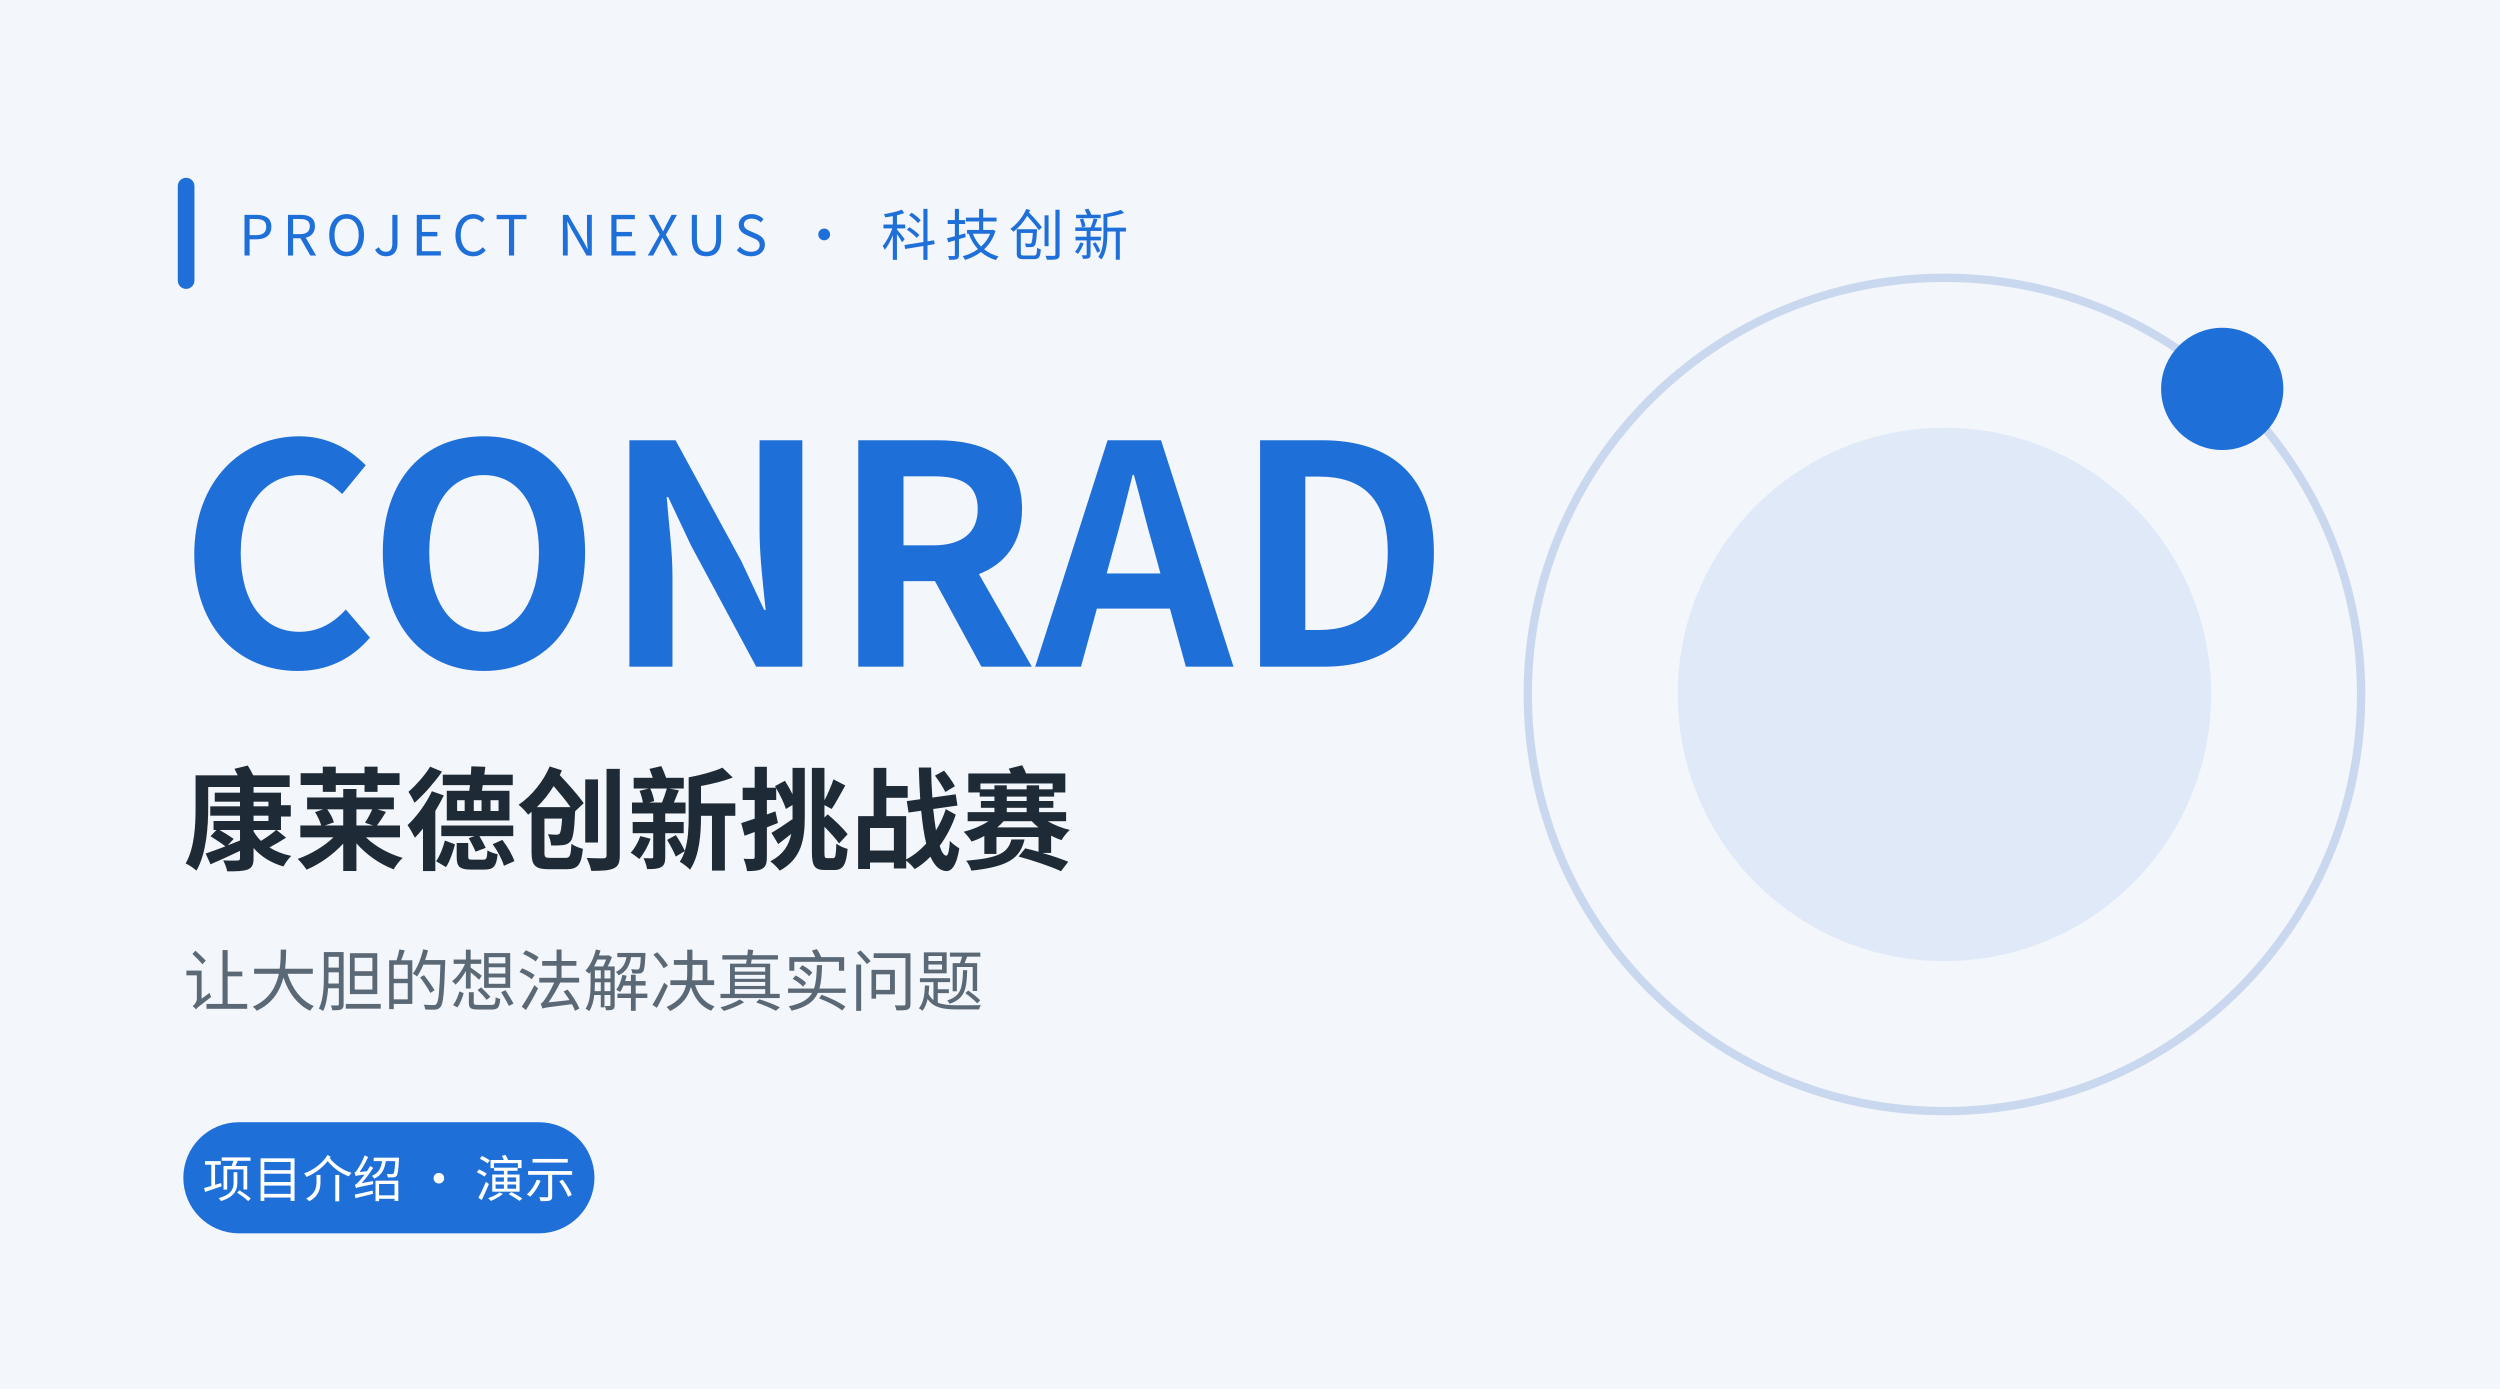
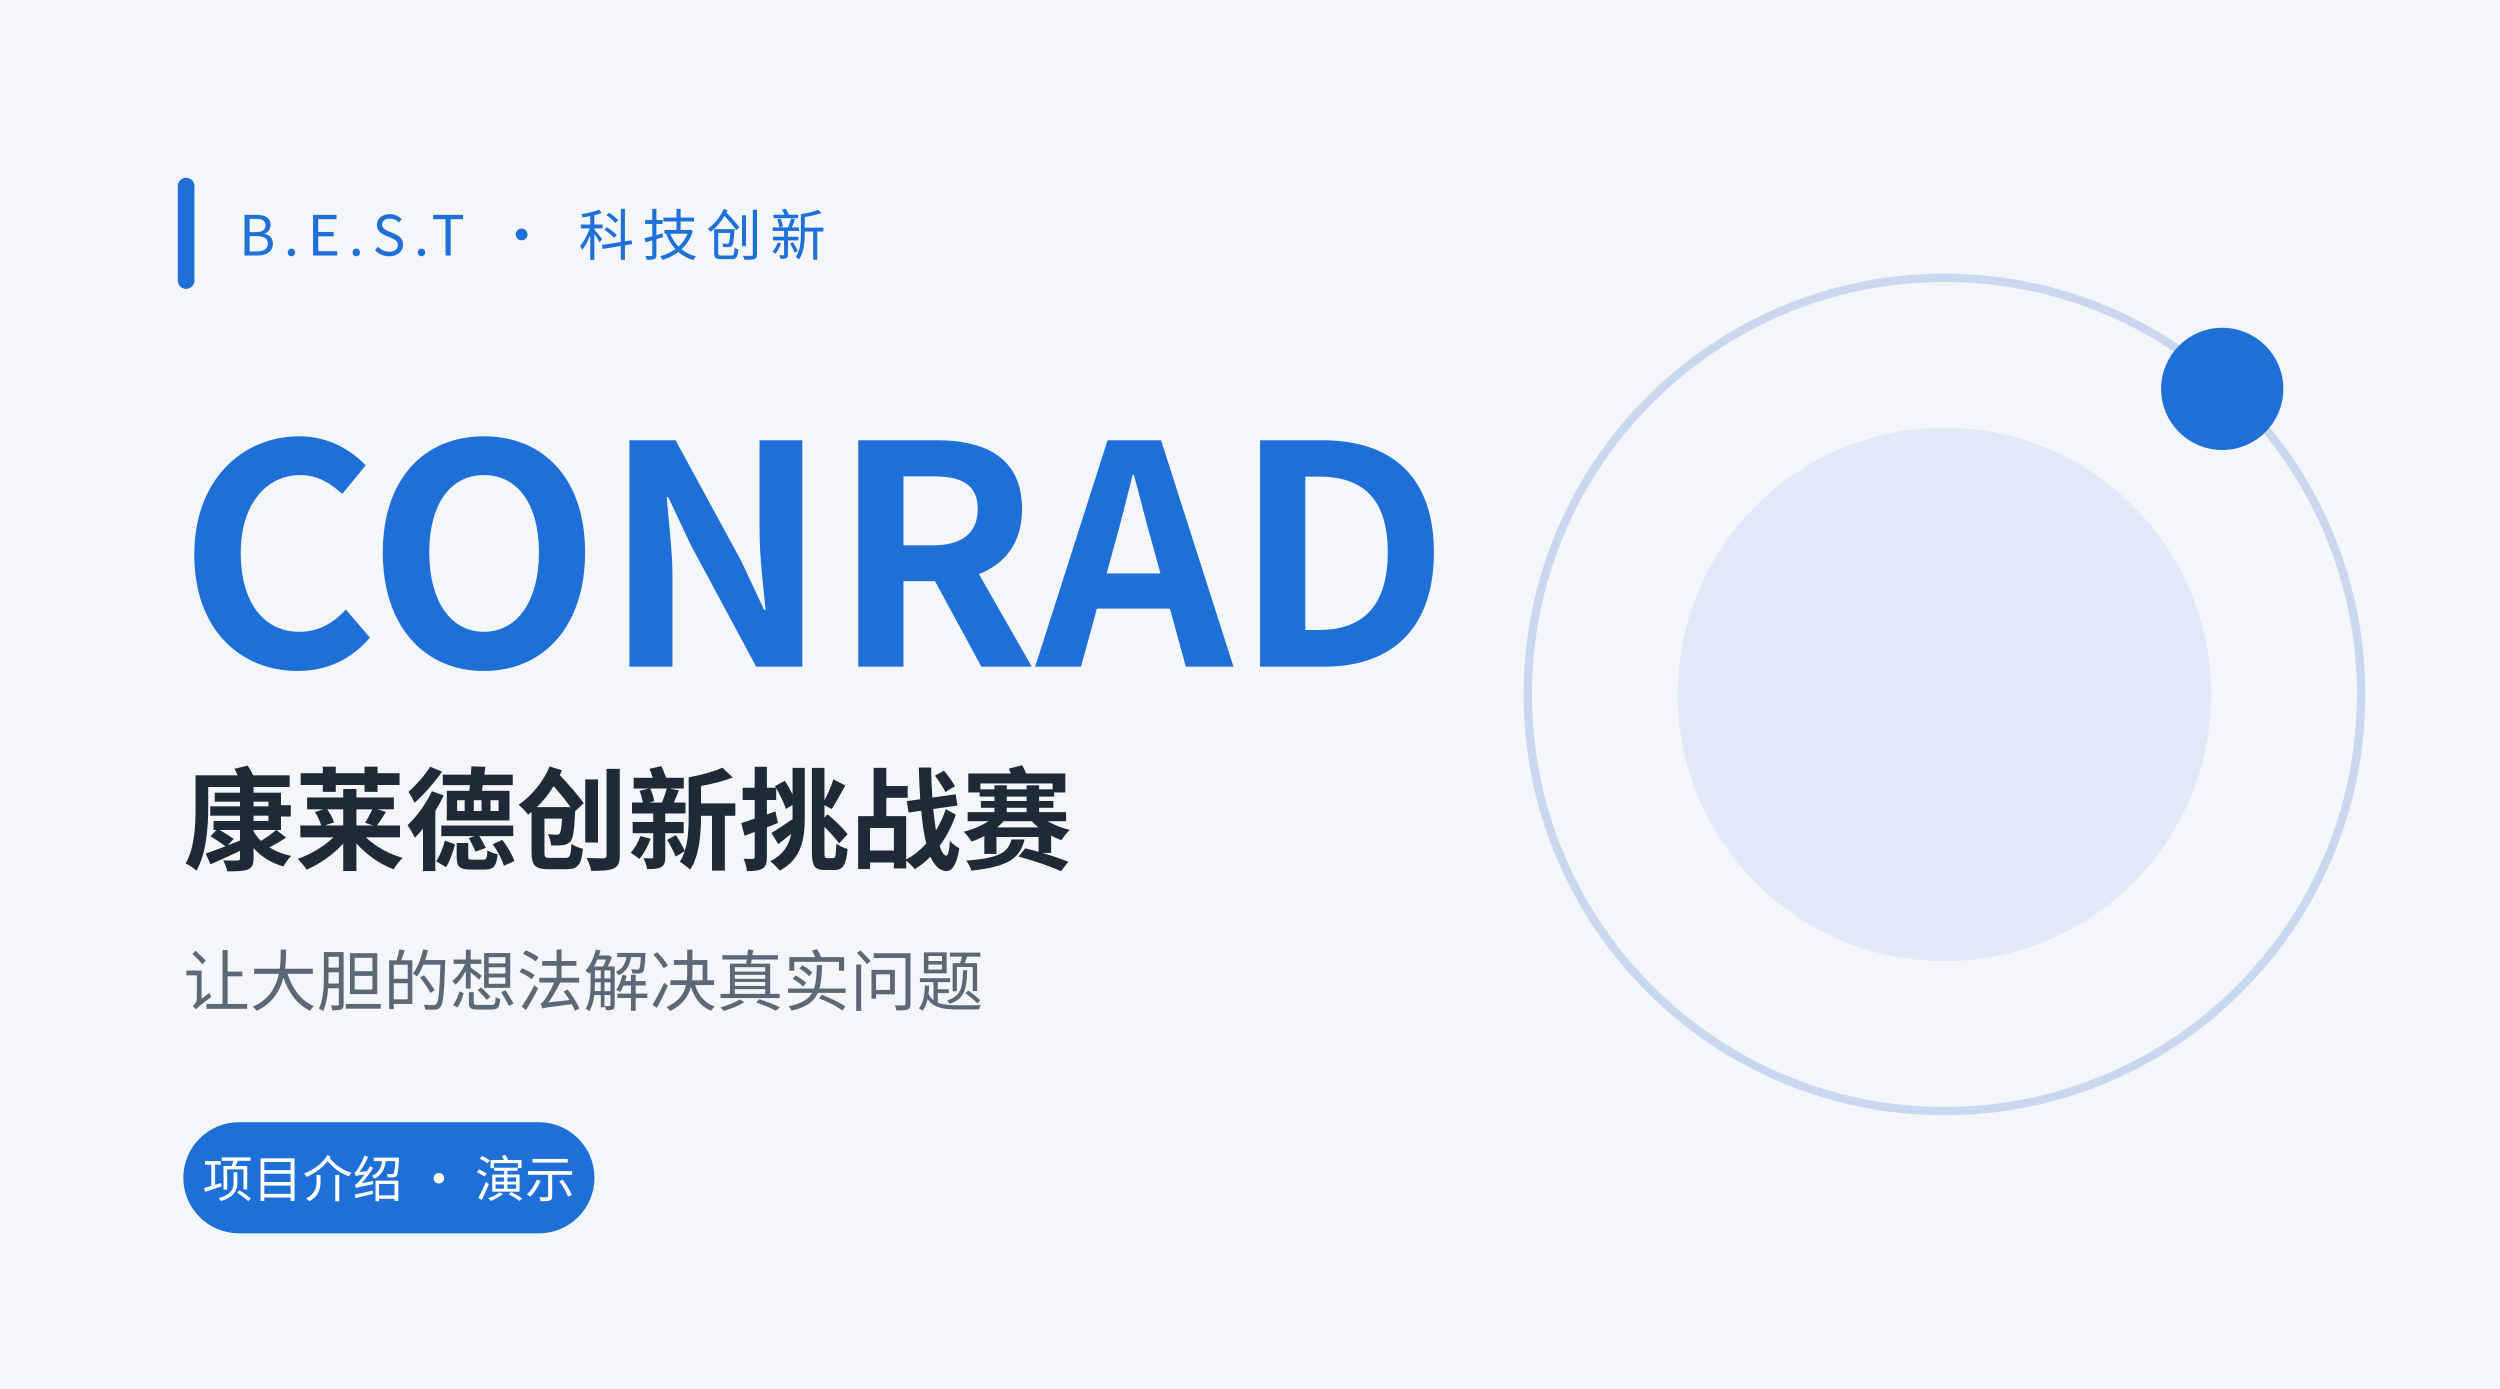
<svg xmlns="http://www.w3.org/2000/svg" width="900" height="500" viewBox="0 0 900 500">
  <rect width="900" height="500" fill="#f3f6fa" />
  <circle cx="700" cy="250" r="150" fill="none" stroke="#c9d8ee" stroke-width="3" />
  <circle cx="700" cy="250" r="96" fill="#dfe9f8" />
  <circle cx="800" cy="140" r="22" fill="#1f6fd9" />
  <rect x="64" y="64" width="6" height="40" rx="3" fill="#1f6fd9" />
-   <text x="86" y="92" font-family="PingFang SC, Hiragino Sans GB, Microsoft YaHei, Noto Sans CJK SC, sans-serif" font-size="20" fill="#1f6fd9" letter-spacing="3">PROJECT NEXUS · 科技创新</text>
+   <text x="86" y="92" font-family="PingFang SC, Hiragino Sans GB, Microsoft YaHei, Noto Sans CJK SC, sans-serif" font-size="20" fill="#1f6fd9" letter-spacing="3">B.E.S.T · 科技创新</text>
  <text x="64" y="240" font-family="PingFang SC, Hiragino Sans GB, Microsoft YaHei, Noto Sans CJK SC, sans-serif" font-size="110" font-weight="800" fill="#1f6fd9">CONRAD</text>
  <text x="66" y="310" font-family="PingFang SC, Hiragino Sans GB, Microsoft YaHei, Noto Sans CJK SC, sans-serif" font-size="40" font-weight="600" fill="#1e2a36">康莱德创新挑战赛</text>
  <text x="66" y="362" font-family="PingFang SC, Hiragino Sans GB, Microsoft YaHei, Noto Sans CJK SC, sans-serif" font-size="24" fill="#5b6876">让大胆的想法解决真实问题</text>
  <rect x="66" y="404" width="148" height="40" rx="20" fill="#1f6fd9" />
  <text x="140" y="431" font-family="PingFang SC, Hiragino Sans GB, Microsoft YaHei, Noto Sans CJK SC, sans-serif" font-size="18" fill="#fff" text-anchor="middle">项目介绍 · 演示</text>
</svg>
